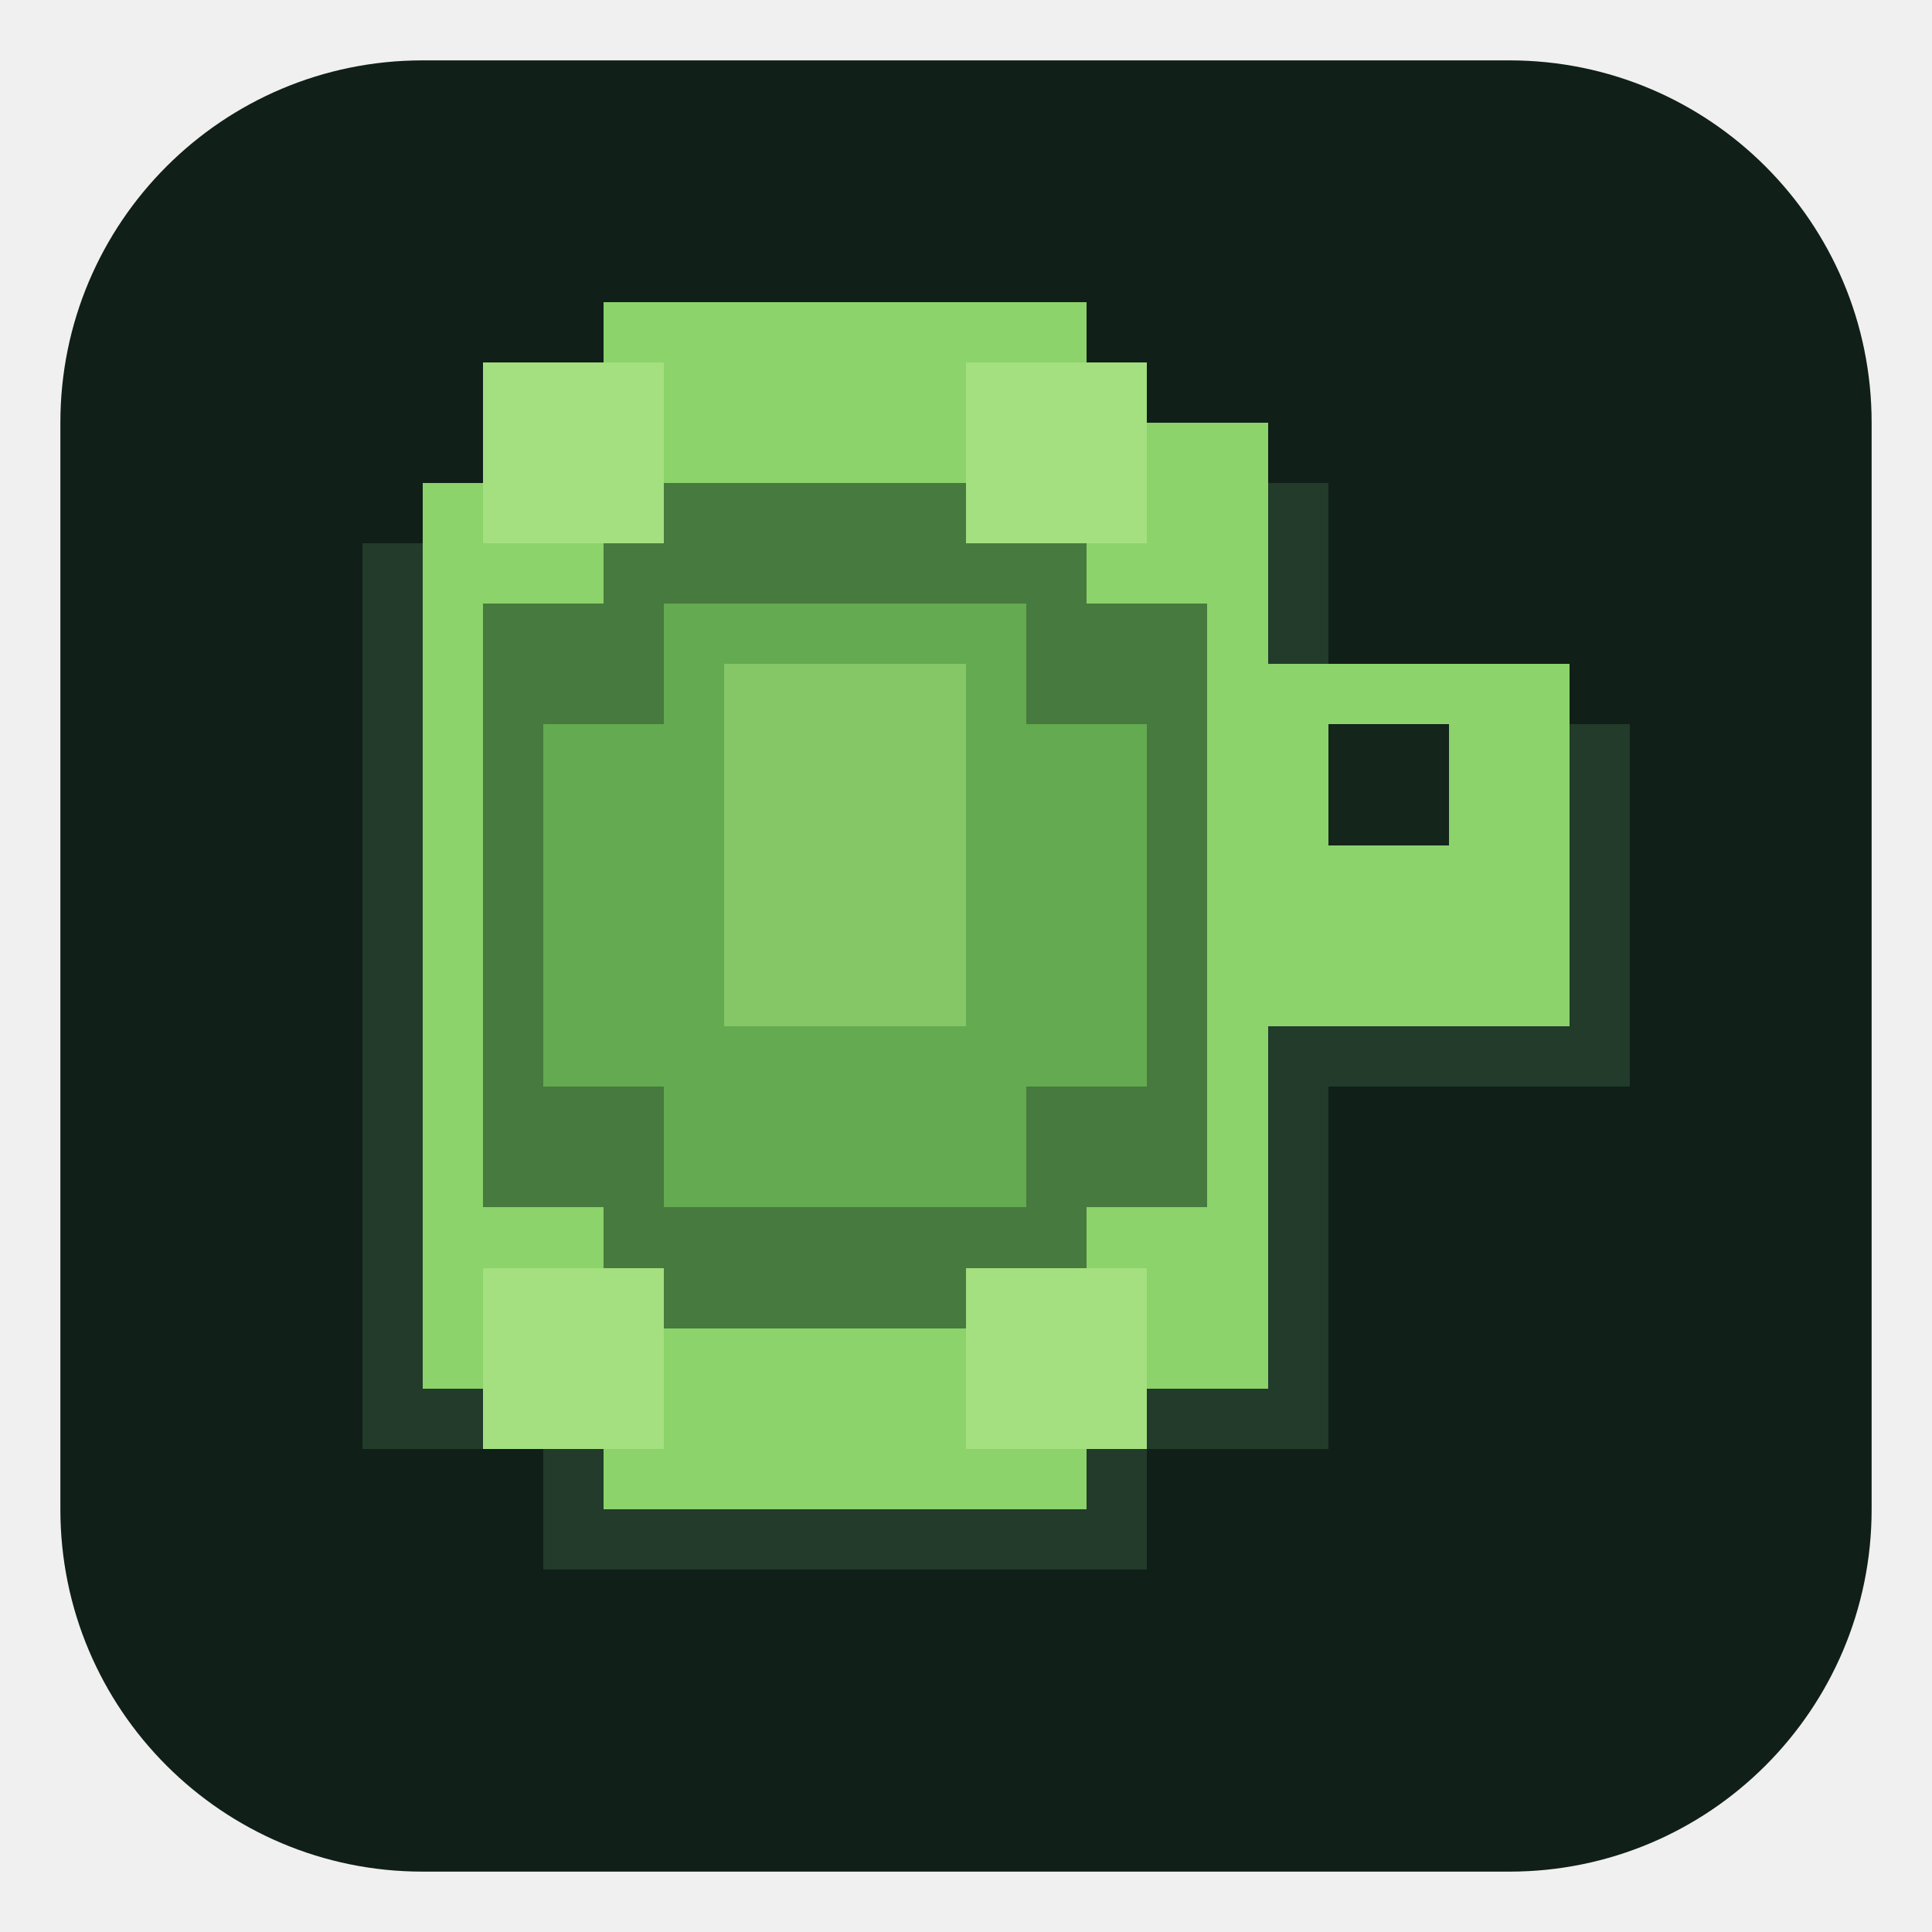
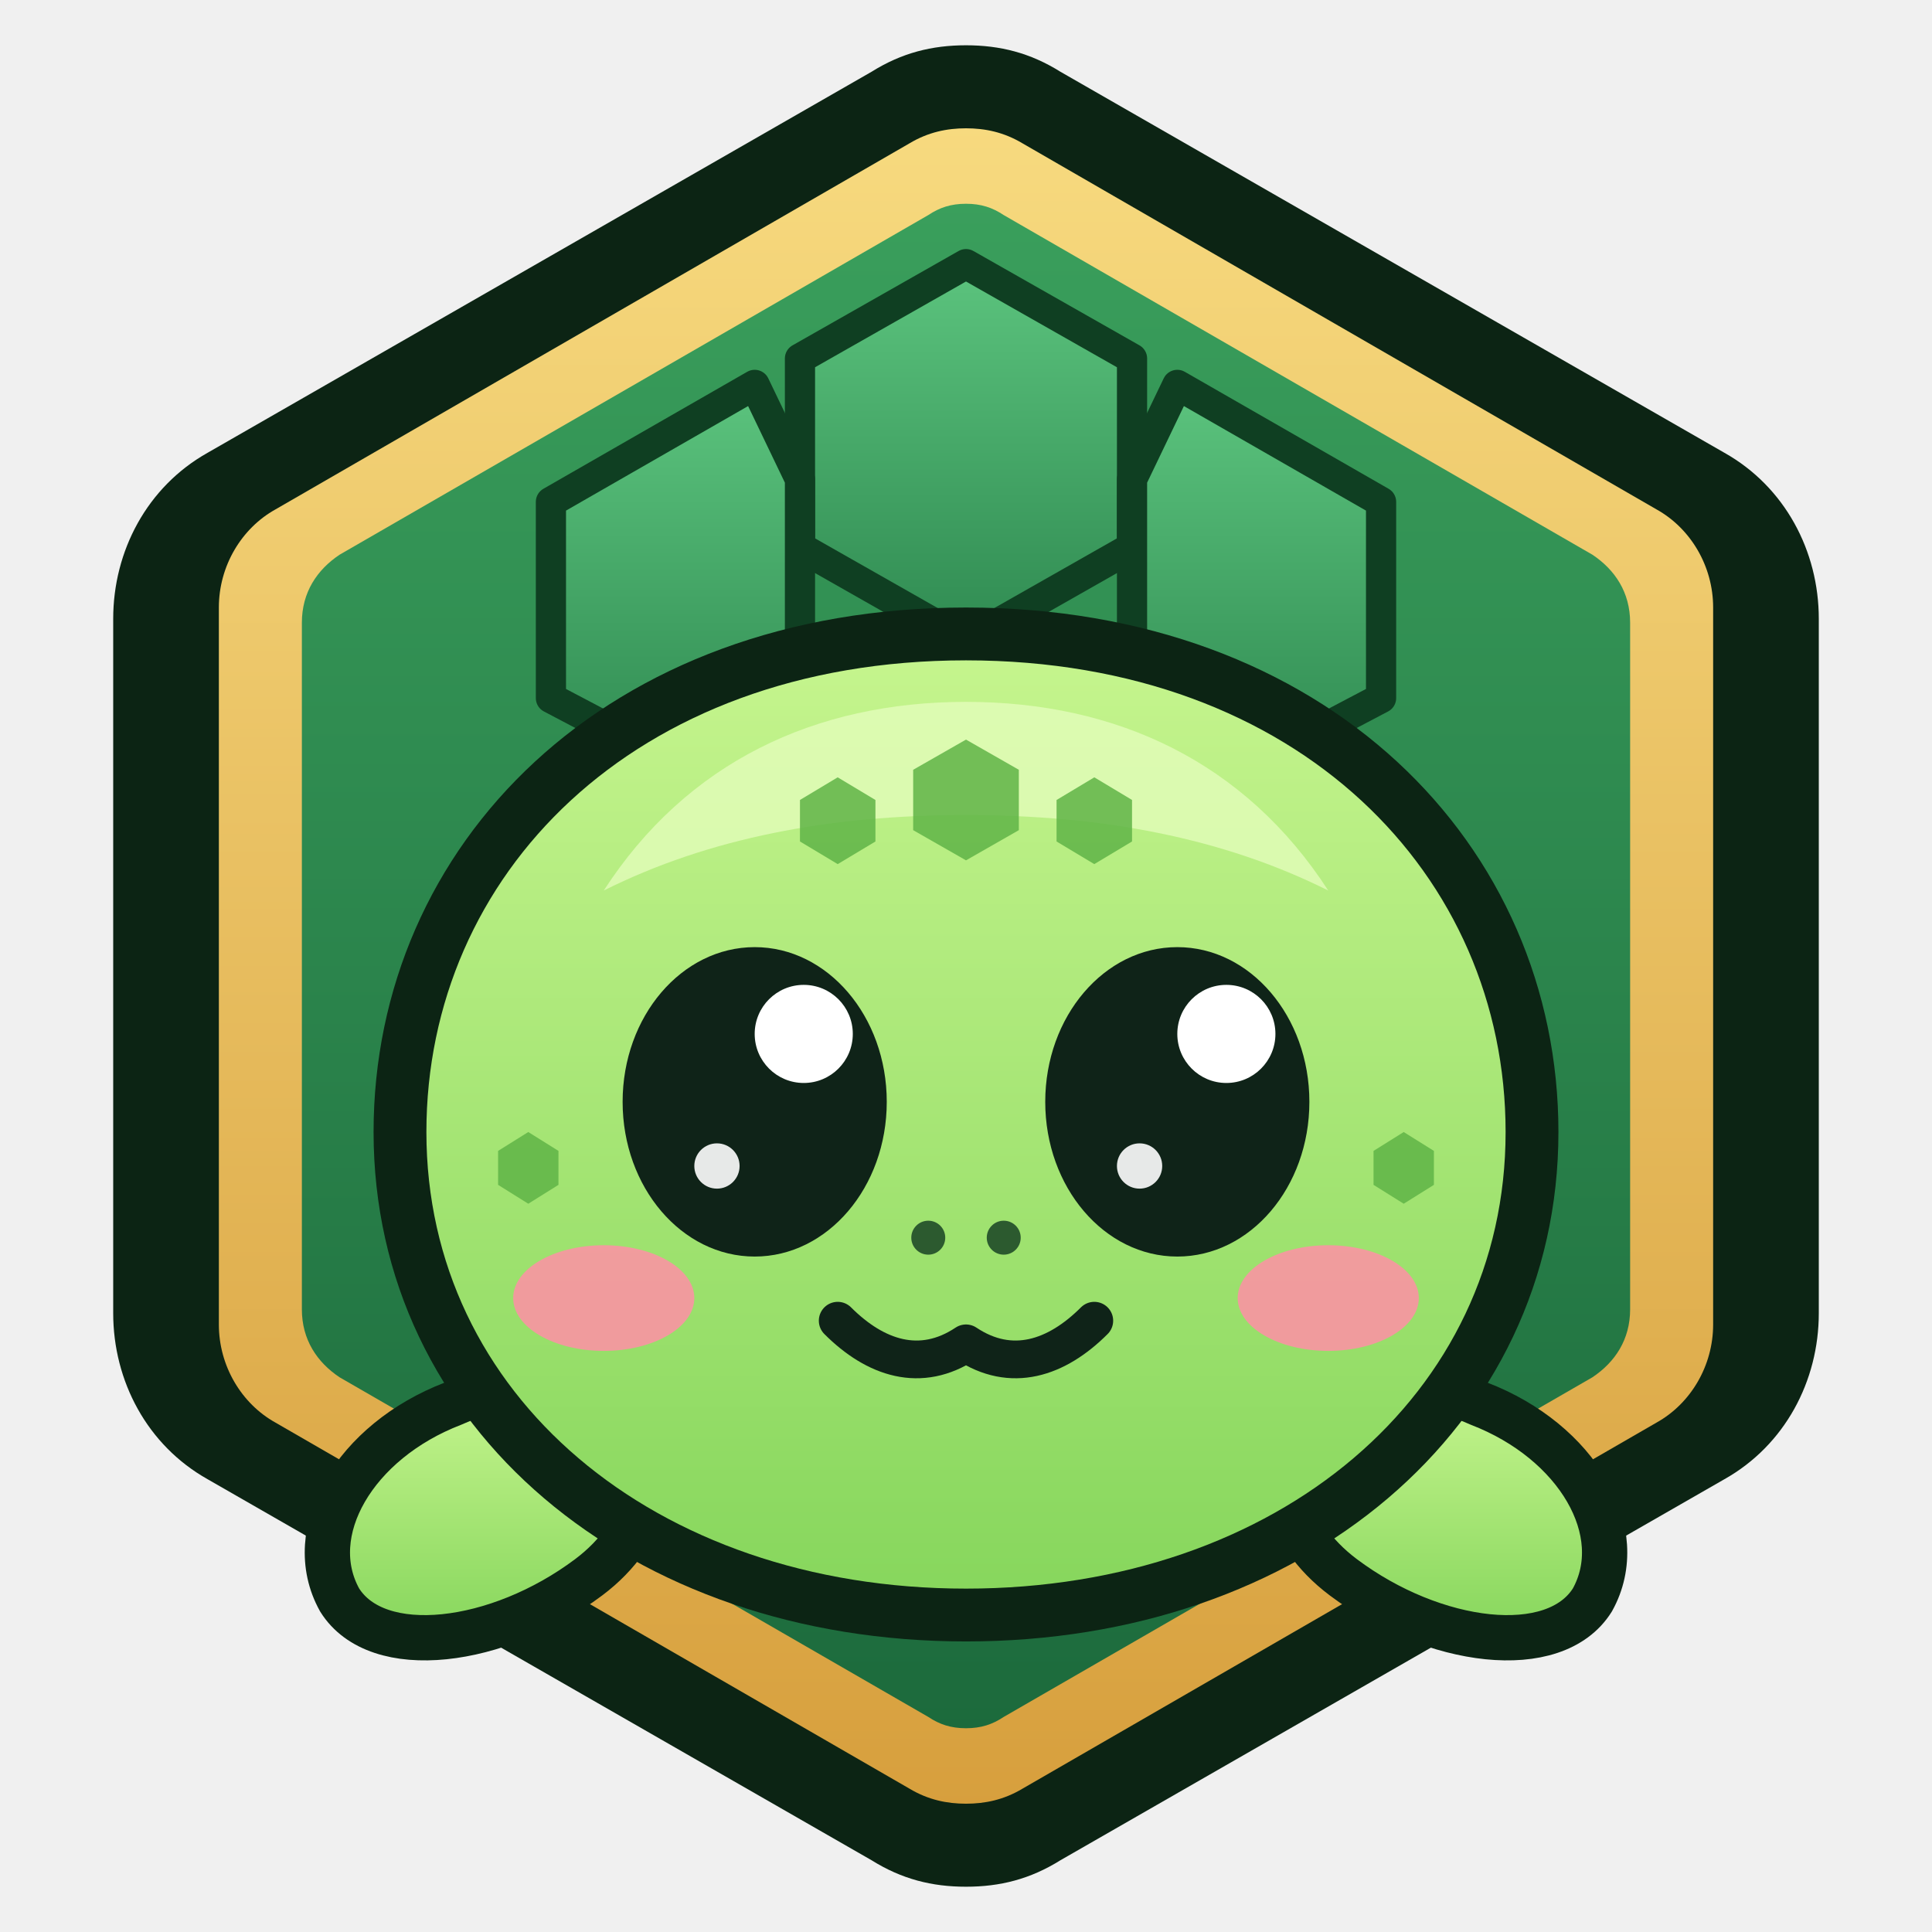
- <svg xmlns="http://www.w3.org/2000/svg" width="1024" height="1024" viewBox="0 0 128 128">
-   <rect x="4" y="4" width="120" height="120" rx="24" fill="#101f18" />
-   <g shape-rendering="crispEdges">
-     <path d="M36 24h40v8h12v16h20v24H88v24H76v8H36v-8H24V36h12z" fill="#223b2b" />
-     <path d="M40 20h32v8h12v16h20v24H84v24H72v8H40v-8H28V32h12z" fill="#8bd36a" />
-     <path d="M40 32h32v8h8v40h-8v8H40v-8h-8V40h8z" fill="#477a3e" />
-     <path d="M44 40h24v8h8v24h-8v8H44v-8h-8V48h8z" fill="#64aa50" />
-     <path d="M48 44h16v24H48z" fill="#85c667" />
-     <path d="M88 48h8v8h-8z" fill="#14251c" />
-     <path d="M32 24h12v12H32zm0 60h12v12H32zm32-60h12v12H64zm0 60h12v12H64z" fill="#a4df80" />
+ <svg xmlns="http://www.w3.org/2000/svg" width="1024" height="1024" viewBox="0 0 512 512">
+   <defs>
+     <linearGradient id="shell" x1="0" y1="0" x2="0" y2="1">
+       <stop offset="0" stop-color="#3a9f5c" />
+       <stop offset="1" stop-color="#1c6a3c" />
+     </linearGradient>
+     <linearGradient id="plate" x1="0" y1="0" x2="0" y2="1">
+       <stop offset="0" stop-color="#5cc47e" />
+       <stop offset="1" stop-color="#2f8a51" />
+     </linearGradient>
+     <linearGradient id="skin" x1="0" y1="0" x2="0" y2="1">
+       <stop offset="0" stop-color="#c6f58e" />
+       <stop offset="1" stop-color="#86d65c" />
+     </linearGradient>
+     <linearGradient id="rim" x1="0" y1="0" x2="0" y2="1">
+       <stop offset="0" stop-color="#f7da7f" />
+       <stop offset="1" stop-color="#d79f3d" />
+     </linearGradient>
+   </defs>
+   <path d="M256 12c9 0 17 2 25 7l176 101c16 9 25 26 25 44v184c0 18-9 35-25 44L281 493c-8 5-16 7-25 7s-17-2-25-7L55 392c-16-9-25-26-25-44V164c0-18 9-35 25-44L231 19c8-5 16-7 25-7z" fill="#0c2414" />
+   <path d="M256 34c5 0 10 1 15 4l168 97c9 5 15 15 15 26v190c0 11-6 21-15 26L271 474c-5 3-10 4-15 4s-10-1-15-4L73 377c-9-5-15-15-15-26V161c0-11 6-21 15-26l168-97c5-3 10-4 15-4z" fill="url(#rim)" />
+   <path d="M256 54c4 0 7 1 10 3l156 90c6 4 10 10 10 18v182c0 8-4 14-10 18L266 455c-3 2-6 3-10 3s-7-1-10-3L90 365c-6-4-10-10-10-18V165c0-8 4-14 10-18l156-90c3-2 6-3 10-3z" fill="url(#shell)" />
+   <g stroke="#0f3f22" stroke-width="8" stroke-linejoin="round">
+     <path d="M256 70l44 25v50l-44 25-44-25V95z" fill="url(#plate)" />
+     <path d="M200 102l-54 31v52l38 20 28-22v-56z" fill="url(#plate)" />
+     <path d="M312 102l54 31v52l-38 20-28-22v-56z" fill="url(#plate)" />
  </g>
+   <g stroke="#0c2414" stroke-width="12" stroke-linejoin="round">
+     <path d="M120 372c-26 10-40 34-30 52 10 16 42 12 66-6 16-12 20-30 10-42-10-10-28-12-46-4z" fill="url(#skin)" />
+     <path d="M392 372c26 10 40 34 30 52-10 16-42 12-66-6-16-12-20-30-10-42 10-10 28-12 46-4z" fill="url(#skin)" />
+   </g>
+   <path d="M256 168c92 0 150 60 150 132 0 74-64 128-150 128S106 374 106 300c0-72 58-132 150-132z" fill="url(#skin)" stroke="#0c2414" stroke-width="14" />
+   <path d="M160 236c22-34 56-50 96-50s74 16 96 50c-28-14-60-20-96-20s-68 6-96 20z" fill="#e6fdbd" opacity="0.75" />
+   <g fill="#5fb446" opacity="0.85">
+     <path d="M256 196l14 8v16l-14 8-14-8v-16z" />
+     <path d="M222 206l10 6v11l-10 6-10-6v-11z" />
+     <path d="M290 206l10 6v11l-10 6-10-6v-11z" />
+     <path d="M140 300l8 5v9l-8 5-8-5v-9z" />
+     <path d="M372 300l8 5v9l-8 5-8-5v-9z" />
+   </g>
+   <ellipse cx="200" cy="292" rx="35" ry="41" fill="#0f2318" />
+   <ellipse cx="312" cy="292" rx="35" ry="41" fill="#0f2318" />
+   <circle cx="213" cy="274" r="13" fill="#ffffff" />
+   <circle cx="325" cy="274" r="13" fill="#ffffff" />
+   <circle cx="190" cy="309" r="6" fill="#ffffff" opacity="0.9" />
+   <circle cx="302" cy="309" r="6" fill="#ffffff" opacity="0.9" />
+   <ellipse cx="160" cy="344" rx="24" ry="14" fill="#ff8fa6" opacity="0.85" />
+   <ellipse cx="352" cy="344" rx="24" ry="14" fill="#ff8fa6" opacity="0.85" />
+   <circle cx="246" cy="328" r="4.5" fill="#2c5a2f" />
+   <circle cx="266" cy="328" r="4.5" fill="#2c5a2f" />
+   <path d="M222 350c10 10 22 14 34 6 12 8 24 4 34-6" fill="none" stroke="#0f2318" stroke-width="10" stroke-linecap="round" stroke-linejoin="round" />
</svg>
